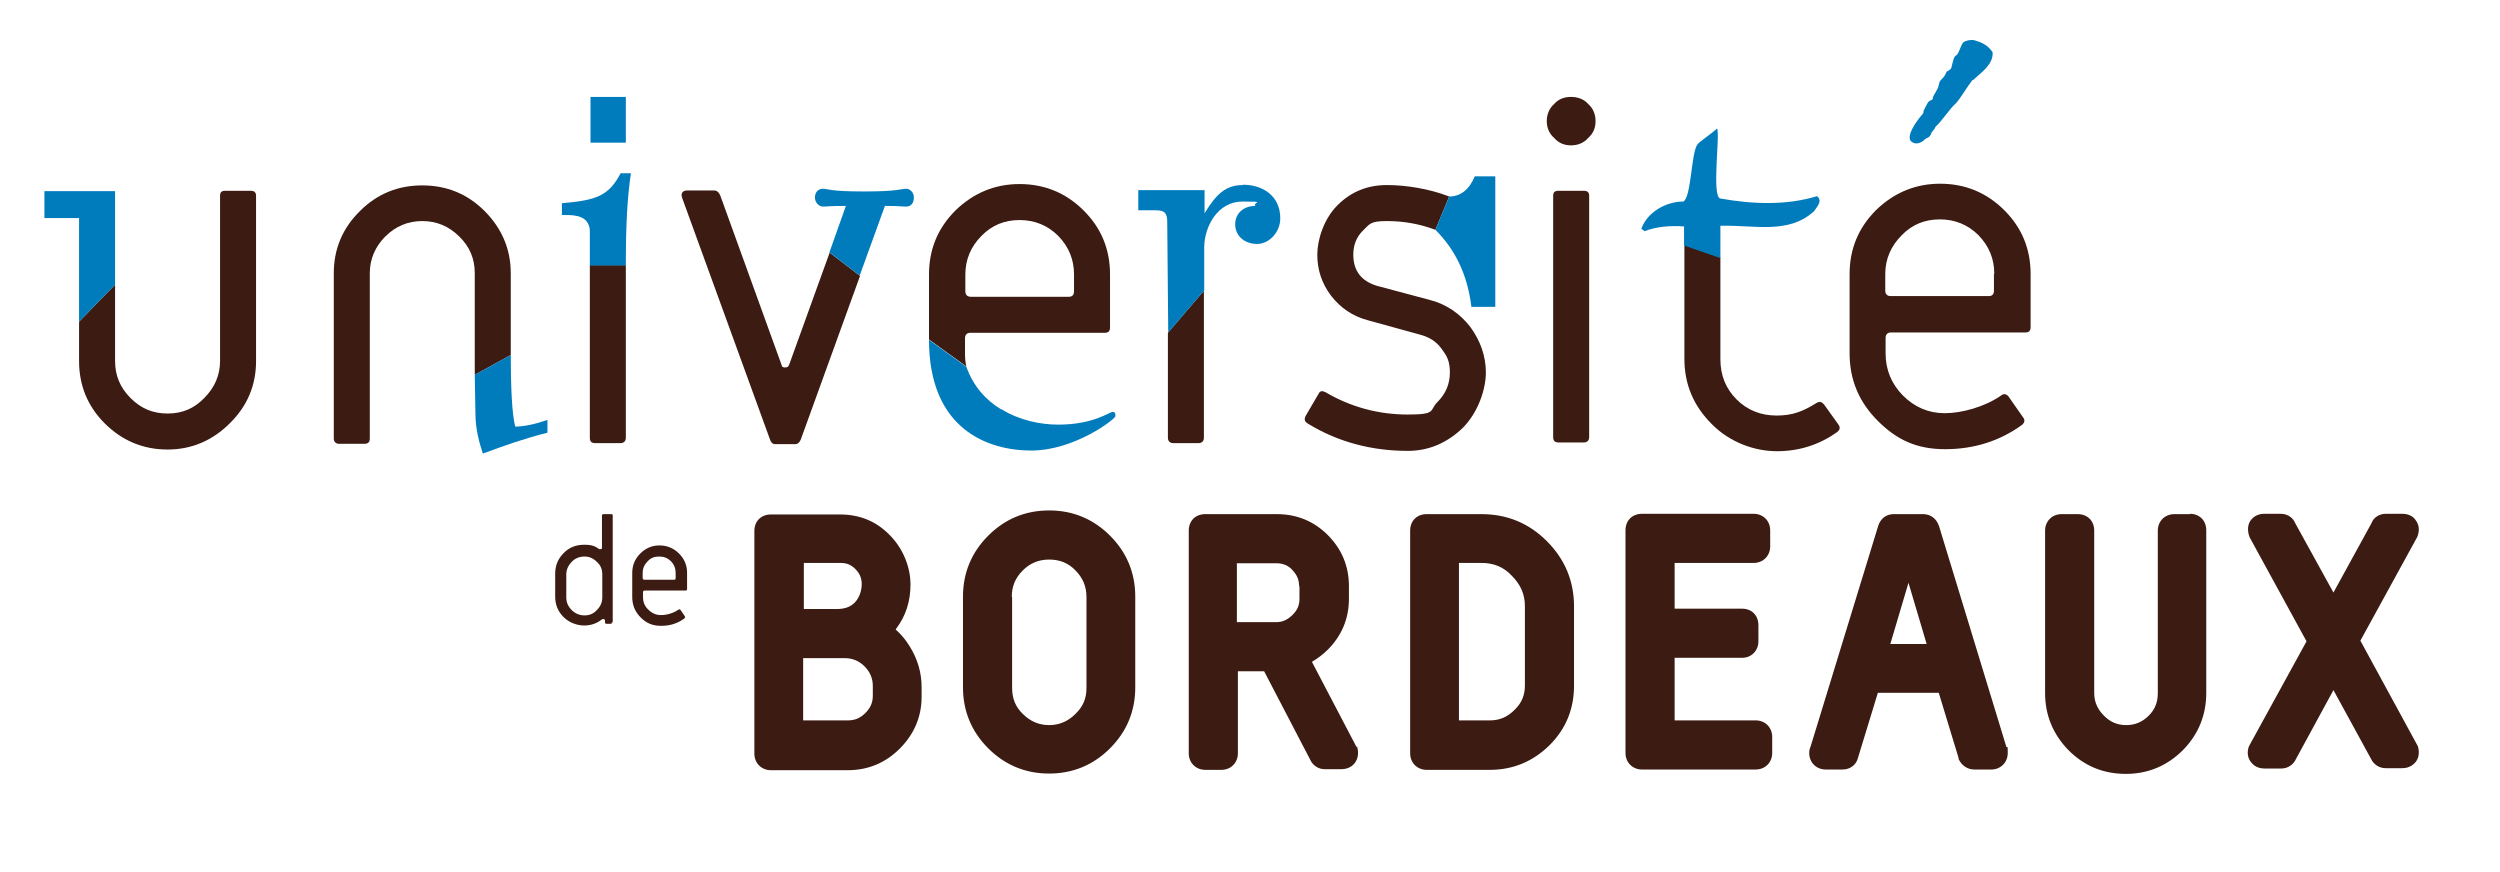
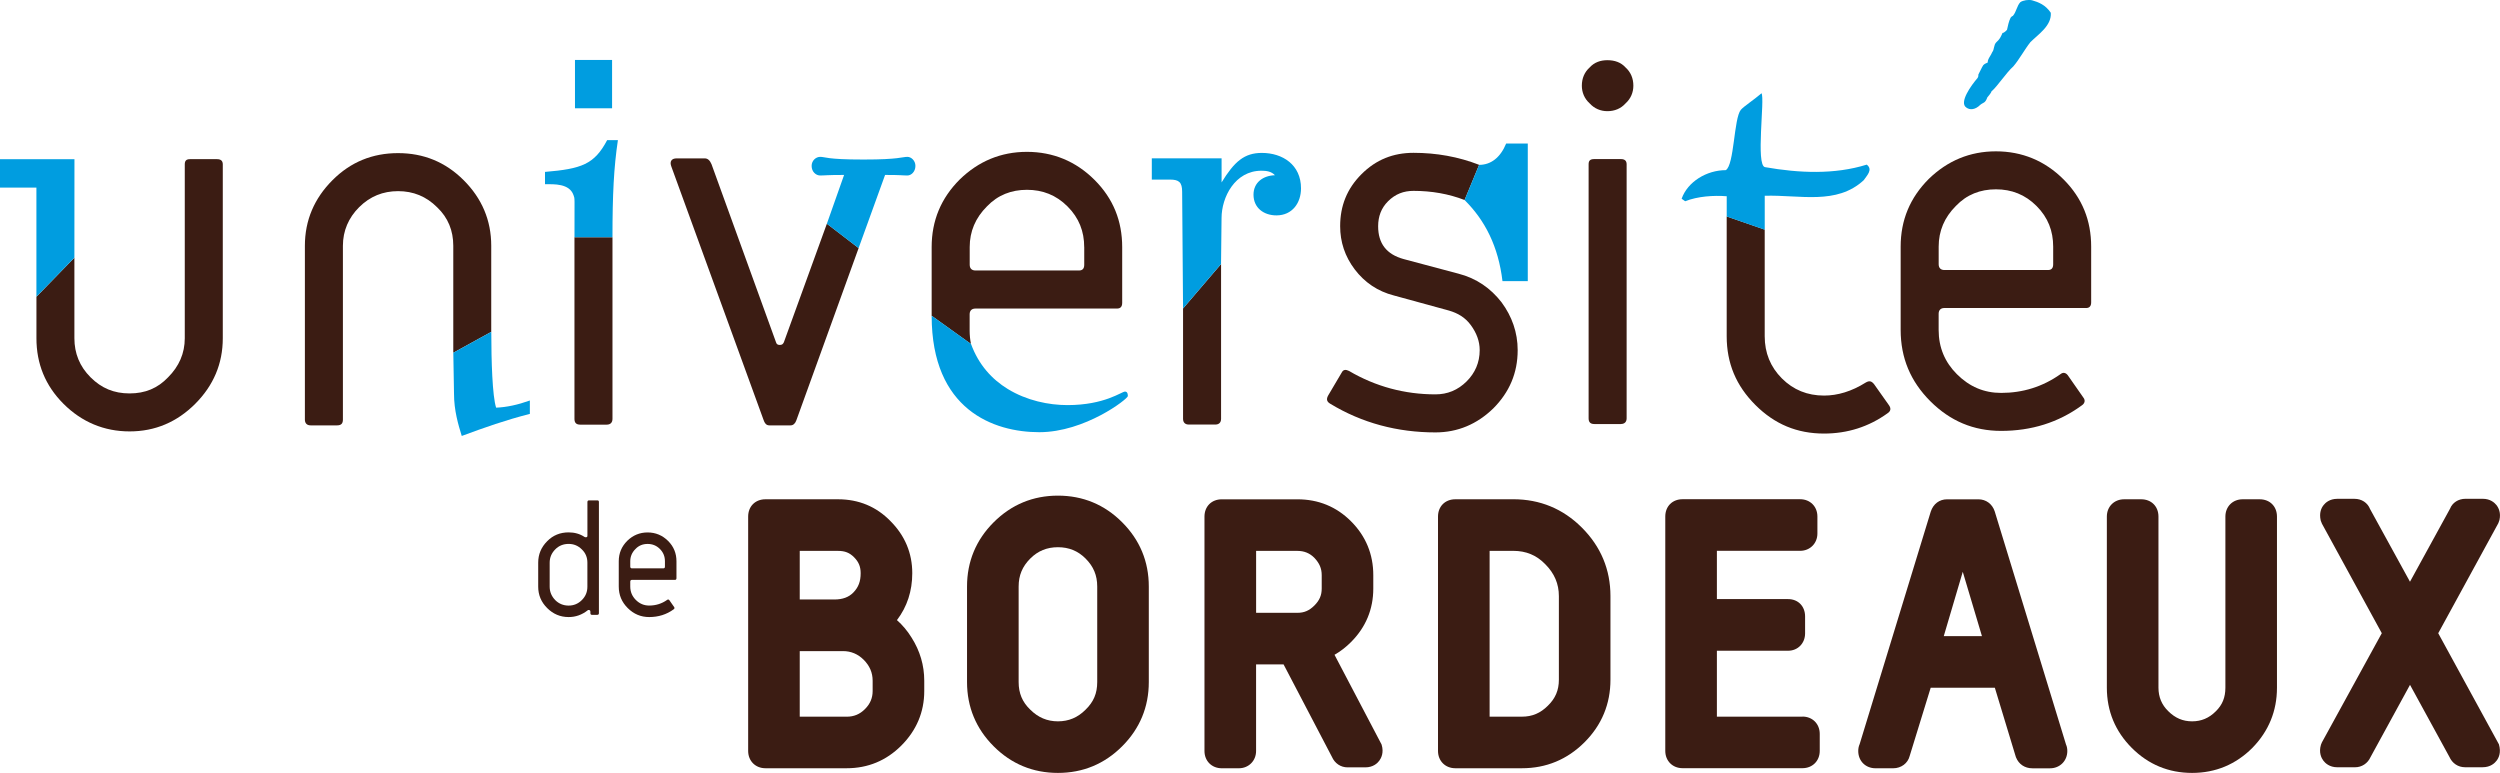
- <svg xmlns="http://www.w3.org/2000/svg" id="Calque_1" version="1.1" viewBox="0 0 743 259">
+ <svg xmlns="http://www.w3.org/2000/svg" id="n_1" data-name="n°1" viewBox="0 0 823.99 254.76">
  <defs>
    <style>
-       .st0 {
-         fill: none;
+       .cls-1 {
+         fill: #009de0;
      }

-       .st1 {
-         fill: #007cbd;
-       }
- 
-       .st2 {
-         fill: #3b1b12;
+       .cls-2 {
+         fill: #3b1c13;
      }
    </style>
  </defs>
-   <path class="st0" d="M-53-34h848.7v340H-53V-34Z" />
-   <path class="st0" d="M-53-34h848.7v340H-53V-34Z" />
-   <path class="st2" d="M238.9,195.6h12.2c2.2,0,4.2.8,5.8,2.4,1.7,1.7,2.5,3.6,2.5,5.9v2.9c0,2-.7,3.6-2.2,5.1-1.5,1.5-3.1,2.2-5.2,2.2h-13.3v-18.5ZM254.1,179c-1.3,1.4-3.1,2-5.4,2h-9.8v-13.7h10.8c1.9,0,3.2.5,4.5,1.8,1.3,1.3,1.9,2.7,1.9,4.5s-.6,3.9-2,5.4ZM266.3,186.9c2.9-3.8,4.3-8.2,4.3-13.2s-2.1-10.6-6.2-14.7c-4-4.1-8.9-6.1-14.8-6.1h-20.5c-2.9,0-4.9,2-4.9,4.9v66.2c0,2.8,2.1,4.9,4.9,4.9h22.9c6,0,11.2-2.2,15.4-6.4,4.3-4.3,6.5-9.5,6.5-15.4v-2.9c0-4.3-1.2-8.4-3.6-12.2-1.1-1.8-2.5-3.5-4.1-4.9h0ZM300.7,177.4c0-3.1,1-5.6,3.3-7.9,2.1-2.1,4.7-3.2,7.8-3.2s5.7,1,7.8,3.2c2.2,2.2,3.3,4.8,3.3,7.9v27c0,3.2-1,5.6-3.3,7.8-2.2,2.2-4.8,3.3-7.8,3.3s-5.6-1.1-7.8-3.3c-2.2-2.1-3.2-4.6-3.2-7.8v-27h0ZM311.8,151.7c-7,0-13.1,2.5-18.1,7.5-5,5-7.5,11.1-7.5,18.1v27c0,7,2.5,13.1,7.5,18.1,5,5,11.1,7.5,18.1,7.5s13.1-2.5,18.1-7.5c5-5,7.5-11.1,7.5-18.1v-27c0-7-2.5-13.1-7.5-18.1-5-5-11.1-7.5-18.1-7.5h0ZM442.7,214.1h-9.1v-46.8h6.7c3.6,0,6.6,1.2,9,3.8,2.6,2.6,3.9,5.5,3.9,9v23.6c0,3-1,5.3-3.1,7.3-2.1,2.1-4.4,3.1-7.3,3.1h0ZM440.3,152.8h-16.3c-2.9,0-4.9,2-4.9,4.9v66.2c0,2.8,2.1,4.9,4.9,4.9h18.8c6.9,0,12.8-2.5,17.7-7.3,4.9-4.9,7.3-10.8,7.3-17.7v-23.6c0-7.5-2.7-14-8.1-19.4-5.3-5.3-11.8-8-19.4-8h0ZM521.9,214.1h-24.2v-18.6h20.1c2.7,0,4.8-2.1,4.8-4.9v-4.8c0-2.9-2-4.9-4.8-4.9h-20.1v-13.6h23.5c2.8,0,4.9-2.1,4.9-4.9v-4.8c0-2.8-2.1-4.9-4.9-4.9h-33.2c-2.9,0-4.9,2-4.9,4.9v66.2c0,2.8,2.1,4.9,4.9,4.9h33.8c2.8,0,4.9-2.1,4.9-4.9v-4.8c0-2.8-2.1-4.9-4.9-4.9h0ZM572.6,191.4h-10.8l5.4-18.2,5.4,18.2ZM576.2,156.2c-.7-2.1-2.5-3.4-4.6-3.4h-8.8c-2.2,0-3.9,1.3-4.6,3.5l-20.1,65.6c-.3.6-.4,1.3-.4,1.9,0,2.8,2.1,4.9,4.9,4.9h5c2.3,0,4.1-1.4,4.6-3.5l5.9-19.3h18.1l5.9,19.4v.3c.9,1.9,2.6,3.1,4.7,3.1h5c2.8,0,4.9-2.1,4.9-4.9s-.1-1.4-.4-1.8l-20.1-65.9h0ZM651,152.8h-4.8c-2.8,0-4.9,2.1-4.9,4.9v48.3c0,2.8-.9,4.9-2.7,6.7-1.9,1.9-4.1,2.8-6.7,2.8s-4.8-.9-6.7-2.9c-1.8-1.8-2.8-4-2.8-6.6v-48.3c0-2.9-2-4.9-4.9-4.9h-4.8c-2.8,0-4.9,2.1-4.9,4.9v48.3c0,6.6,2.4,12.3,7,17,4.7,4.7,10.4,7,17,7s12.3-2.4,17-7.1c4.6-4.7,6.9-10.4,6.9-17v-48.3c0-2.9-2-4.9-4.9-4.9h0ZM701.4,190.6l17-31,.3-.9c.5-2.1-.2-3.4-.9-4.3-.5-.7-1.7-1.7-3.8-1.7h-4.9c-2,0-3.7,1.1-4.3,2.8l-11.3,20.6-11.3-20.5c-.7-1.8-2.4-2.9-4.4-2.9h-4.9c-2.1,0-3.3,1.1-3.8,1.7-.7.8-1.3,2.2-.8,4.4l.3.9,16.9,30.9-16.9,30.8-.3.6c-.7,2.2.1,3.8.7,4.5.5.7,1.7,1.9,4,1.9h5c1.9,0,3.6-1.1,4.4-2.9l11.1-20.4,11.1,20.3c.8,1.8,2.5,2.9,4.4,2.9h5c2.2,0,3.4-1.2,4-1.9.5-.7,1.3-2.2.6-4.6l-17.1-31.4h0ZM386.2,174.2v3.8c0,1.9-.6,3.3-2.1,4.8-1.5,1.4-2.9,2.1-4.8,2.1h-11.7v-17.5h11.7c1.9,0,3.5.6,4.7,1.9,1.5,1.6,2.1,3,2.1,5h0ZM403.1,221.9l-13.2-25.2c1.7-1,3.3-2.2,4.7-3.6,4.2-4.2,6.3-9.3,6.3-15.1v-3.8c0-5.9-2.1-11-6.3-15.2-4.1-4.1-9.2-6.2-15.1-6.2h-21.3c-2.9,0-4.9,2-4.9,4.9v66.2c0,2.8,2.1,4.9,4.9,4.9h4.8c2.8,0,4.9-2.1,4.9-4.9v-24.4h7.8l13.6,26.1c.8,1.9,2.5,3,4.4,3h5c2.2,0,3.5-1.2,4-1.9.5-.7,1.3-2.3.7-4.5,0,0,0-.1,0-.2h0ZM179,170.7c0-1.5-.5-2.7-1.6-3.7-1.1-1.1-2.3-1.6-3.7-1.6s-2.8.5-3.8,1.6c-1,1-1.6,2.3-1.6,3.7v6.8c0,1.5.5,2.7,1.6,3.8,1,1,2.3,1.6,3.8,1.6s2.7-.5,3.7-1.6c1.1-1.1,1.6-2.3,1.6-3.8v-6.8ZM181.8,185.4h-1.5c-.4,0-.5-.2-.5-.5v-.4c0-.4-.2-.5-.5-.5s-.2,0-.3,0c-1.6,1.3-3.4,1.9-5.4,1.9s-4.4-.8-6.1-2.5c-1.7-1.7-2.5-3.7-2.5-6.1v-6.8c0-2.4.8-4.4,2.5-6.1,1.6-1.7,3.7-2.5,6.1-2.5s3.2.4,4.5,1.3c0,0,.2,0,.4,0,.3,0,.4-.1.4-.4v-9.5c0-.4.2-.5.5-.5h2.3c.3,0,.4.1.4.5v31.3c0,.3-.1.5-.4.5h0ZM200.8,170.3c0-1.3-.4-2.5-1.4-3.5-1-1-2.1-1.4-3.5-1.4s-2.5.4-3.4,1.4c-1,1-1.5,2.1-1.5,3.5v1.5c0,.3.2.5.5.5h8.9c.3,0,.4-.2.4-.5v-1.5ZM203.7,175.5h-12.1c-.3,0-.5.2-.5.5v1.4c0,1.5.5,2.8,1.6,3.8,1.1,1.1,2.3,1.6,3.8,1.6s3.6-.5,5.1-1.6c.2-.2.4-.1.6,0l1.3,1.9c.2.2.1.5-.1.7-2,1.5-4.3,2.2-6.9,2.2s-4.4-.8-6.1-2.5c-1.7-1.7-2.5-3.7-2.5-6.1v-7.1c0-2.3.8-4.2,2.4-5.8,1.6-1.6,3.5-2.4,5.7-2.4s4.2.8,5.8,2.4c1.6,1.6,2.4,3.5,2.4,5.7v4.8c0,.3-.1.5-.4.5h0ZM34.2,84.6v22.7c0,4.3,1.5,7.9,4.6,11,3.1,3.1,6.6,4.6,11,4.6s7.9-1.5,10.9-4.6c3.1-3.1,4.7-6.8,4.7-11v-49.1c0-1,.4-1.5,1.5-1.5h7.6c1,0,1.6.4,1.6,1.5v49.1c0,7.2-2.6,13.4-7.8,18.5-5.1,5.1-11.3,7.8-18.5,7.8s-13.5-2.6-18.7-7.8c-5.1-5.1-7.6-11.3-7.6-18.5v-11.7l10.7-11h0ZM246.6,75l-12.1,33.5c-.3.6-.6.7-1.2.7s-.9-.1-1-.7l-18.2-50.3c-.4-1-1-1.6-1.9-1.6h-7.9c-1.5,0-2.1.9-1.5,2.4l26,71.5c.3.9.7,1.5,1.6,1.5h6c.7,0,1.3-.6,1.6-1.4l17.6-48.6-9-6.9h0ZM357.8,86.4v43.7c0,1-.6,1.6-1.6,1.6h-7.5c-1,0-1.6-.6-1.6-1.6v-31.2l10.7-12.5ZM426.6,68.3c-4.5-1.7-9.3-2.6-14.4-2.6s-5.1.9-7.2,2.9c-1.9,1.9-2.8,4.3-2.8,7.1,0,4.8,2.4,7.9,7.2,9.3l15.4,4.1c5.1,1.3,9.1,4.1,12.2,8.1,2.9,4,4.6,8.5,4.6,13.5s-2.3,11.9-6.9,16.5c-4.6,4.4-10,6.8-16.3,6.8-10.7,0-20.7-2.6-29.7-8.1-1-.6-1.2-1.3-.6-2.4l3.8-6.5c.4-.9,1.2-.9,2.1-.4,7.5,4.4,15.7,6.6,24.4,6.6s6.3-1.2,8.8-3.7c2.4-2.4,3.7-5.3,3.7-8.8s-.9-4.9-2.5-7.1c-1.6-2.2-3.7-3.4-6.2-4.1l-15.6-4.3c-4.6-1.2-8.2-3.7-11-7.3-2.8-3.7-4.1-7.8-4.1-12.2s1.9-10.6,6-14.7c4.1-4.1,9-6,14.7-6s12.6,1.1,18.5,3.4l-4.1,9.9h0ZM470.7,131.5h-7.5c-1.2,0-1.6-.6-1.6-1.6V58.2c0-1,.4-1.5,1.6-1.5h7.5c1,0,1.6.4,1.6,1.5v71.7c0,1-.6,1.6-1.6,1.6ZM472,41c-1.3,1.5-3.1,2.2-5.1,2.2s-3.7-.7-5-2.2c-1.5-1.3-2.2-3.1-2.2-5s.7-3.8,2.2-5.1c1.3-1.5,3.1-2.1,5-2.1s3.8.6,5.1,2.1c1.5,1.3,2.2,3.1,2.2,5.1s-.7,3.7-2.2,5ZM592.7,81.4c0-4.4-1.5-8.2-4.7-11.5-3.2-3.2-7.1-4.7-11.5-4.7s-8.2,1.5-11.3,4.7c-3.2,3.2-4.9,7.1-4.9,11.5v5c0,1,.6,1.6,1.6,1.6h29.2c1,0,1.5-.6,1.5-1.6v-5h0ZM602,98.8h-40c-1,0-1.6.6-1.6,1.6v4.6c0,5,1.8,9.1,5.1,12.5,3.5,3.5,7.6,5.3,12.5,5.3s11.8-1.8,16.8-5.3c.7-.6,1.5-.4,2.1.3l4.4,6.3c.6.7.4,1.6-.4,2.2-6.6,4.8-14.3,7.2-22.8,7.2s-14.4-2.8-20-8.4c-5.6-5.6-8.4-12.2-8.4-20.1v-23.5c0-7.5,2.6-13.8,7.9-19.1,5.3-5.1,11.6-7.8,19-7.8s13.8,2.6,19.1,7.9c5.3,5.3,7.8,11.6,7.8,19v15.7c0,1-.4,1.6-1.5,1.6h0Z" />
-   <path class="st1" d="M586.2,23.8c-1.5,1.9-3.2,4.9-4.8,6.8-1.9,1.6-4.4,5.6-6.2,7.1,0,.4-1.1,1.6-1.1,1.6-.6,1.8-1.1,1.4-2,2.1-1.4,1.4-2.9,1.5-3.9.8-2.1-1.4,1.4-6.3,3.2-8.3.3-.4.3-.6.3-1,.5-.9.9-1.9,1.4-2.6.5-.5.9-.5,1.3-.8-.1-.9,1-2.1,1.3-2.9.6-.8.4-2,1.1-2.8,1-.9,1.3-1.5,1.8-2.6.5,0,1.3-.9,1.3-.9.3-1.1.5-2.4,1-3.4,0,0,.4-.5.6-.5,1-1.1,1.1-2.9,2.1-3.9.8-.5,2.3-.8,3.3-.5,1.8.5,3.8,1.3,5.3,3.5.3,3.7-3.5,6.1-5.8,8.3h0ZM369.4,55c-4.9,0-7.8,2.4-11.4,8.4h0v-6.9h-19.7v6h5.2c2.6,0,3.4.8,3.4,3.4l.3,32.9,10.7-12.5v-13c.1-5.9,3.9-13.4,11.4-13.4s2.8.2,3.8,1.3c-3.3,0-6,2-6,5.5s2.9,5.8,6.5,5.8,6.9-3.5,6.9-7.6c0-6.7-5.2-10-11.1-10h0ZM430.7,58.4c3.4,0,6-2.1,7.6-6h6.1v38.8h-7.1c-1.2-9.8-4.9-17.1-10.7-22.9,0,0,4.1-9.9,4.1-9.9ZM175.5,28.8h10.5v13.6h-10.5v-13.6Z" />
-   <path class="st2" d="M186,78.8v51.3c0,1-.6,1.6-1.6,1.6h-7.5c-1.2,0-1.6-.6-1.6-1.6v-51.3h10.7Z" />
-   <path class="st1" d="M184.5,51.4c-3.6,6.9-7.3,8.1-17.5,9v3.5c2.6,0,6.9-.2,8,3.1.4,1.2.3-.1.3,11.9h10.7c0-12,.4-19.7,1.5-27.4h-3,0ZM263,61.2c4.8,0,4.8.2,6.3.2s2.3-1.1,2.3-2.7-1.2-2.6-2.3-2.6c-1.5,0-2.4.8-12.2.8h-.5c-10.2,0-10.5-.8-12-.8s-2.4,1.1-2.4,2.6,1.2,2.7,2.4,2.7,1.7-.2,6.8-.2l-4.9,13.8,9,6.9,7.5-20.7h0Z" />
-   <path class="st2" d="M319.2,81.6c0-4.4-1.5-8.2-4.7-11.5-3.2-3.2-7.1-4.7-11.5-4.7s-8.2,1.5-11.3,4.7c-3.2,3.2-4.8,7.1-4.8,11.5v5c0,1,.6,1.6,1.6,1.6h29.2c1,0,1.5-.6,1.5-1.6v-5h0ZM276.1,101v-19.4c0-7.5,2.6-13.8,7.9-19.1,5.3-5.1,11.6-7.8,19-7.8s13.8,2.6,19.1,7.9c5.3,5.3,7.8,11.6,7.8,19v15.7c0,1-.4,1.6-1.5,1.6h-40c-1,0-1.6.6-1.6,1.6v4.6c0,1.3.1,2.6.4,3.8l-11.1-8h0Z" />
-   <path class="st1" d="M297.6,121.6c5.3,3.3,11.6,4.6,16.9,4.6,10.5,0,15.3-3.8,16.2-3.8s.8,1,.8,1.3c0,.8-12.1,10.2-25,10.2s-30.4-6.3-30.4-32.9l11.1,8c2.1,5.9,5.9,10,10.4,12.7h0Z" />
-   <path class="st2" d="M511.3,76.7v30.1c0,4.7,1.6,8.7,4.8,11.9,3.2,3.2,7.2,4.8,11.9,4.8s7.8-1.2,11.8-3.7c1-.6,1.6-.4,2.3.4l4.3,6c.6.9.4,1.6-.4,2.2-5.3,3.8-11.3,5.7-17.9,5.7s-14-2.6-19.4-8.1c-5.4-5.4-8.1-11.8-8.1-19.4v-33.8l10.7,3.7h0Z" />
-   <path class="st1" d="M500.5,73v-5.7c-3.7-.3-8.2,0-11.7,1.4l-1-.7c1.7-4.8,7.1-8.1,12.5-8.1,2.4-1.4,2.3-14.6,4.2-17,.8-1,3.7-2.8,5.8-4.7,1,1.6-1.7,20.4,1,20.8,9.6,1.7,19.6,2.1,28.7-.7,1.8,1.4,0,3.1-.8,4.4-7.6,7.1-18,4.1-27.9,4.4v9.6s-10.7-3.7-10.7-3.7ZM34.2,56.8H13.2v8h10.3v30.8l10.7-11s0-27.8,0-27.8Z" />
-   <path class="st2" d="M141.1,111.4v-30.2c0-4.3-1.5-7.9-4.6-10.9-3.1-3.1-6.8-4.6-11-4.6s-7.9,1.5-11,4.6c-2.9,2.9-4.6,6.6-4.6,10.9v49.1c0,1-.4,1.6-1.6,1.6h-7.5c-1,0-1.6-.6-1.6-1.6v-49.1c0-7.2,2.6-13.4,7.8-18.5,5.1-5.1,11.3-7.6,18.5-7.6s13.4,2.5,18.5,7.6c5.1,5.1,7.8,11.3,7.8,18.5v24.3l-10.7,5.9h0Z" />
-   <path class="st1" d="M153.2,126.9c-1.1-3.3-1.4-13.2-1.4-21.4l-10.7,5.9.2,11.5c0,4.8,1.2,8.8,2.2,11.9,6.5-2.4,12.4-4.5,19.2-6.2v-3.8c-3.4,1.2-6.6,1.9-9.5,2h0Z" />
+   <path class="cls-2" d="M295.63,204.39c3.36-4.41,5.05-9.61,5.05-15.47,0-6.63-2.43-12.41-7.2-17.18-4.63-4.76-10.44-7.18-17.27-7.18h-23.92c-3.36,0-5.7,2.34-5.7,5.7v77.25c0,3.3,2.4,5.7,5.7,5.7h26.78c6.98,0,13.04-2.51,17.99-7.46,5.02-5.02,7.57-11.08,7.57-17.99v-3.4c0-5.07-1.41-9.85-4.18-14.21-1.35-2.2-2.98-4.13-4.83-5.77ZM281.3,195.25c-1.51,1.58-3.57,2.34-6.3,2.34h-11.41v-16.02h12.62c2.26,0,3.79.6,5.27,2.08,1.54,1.54,2.19,3.11,2.19,5.27,0,2.7-.71,4.6-2.37,6.33ZM263.59,214.6h14.26c2.62,0,4.91.96,6.81,2.85,1.99,1.99,2.96,4.26,2.96,6.92v3.4c0,2.29-.82,4.23-2.52,5.93-1.72,1.72-3.64,2.52-6.04,2.52h-15.47v-21.62Z" />
+   <path class="cls-2" d="M348.69,163.36c-8.23,0-15.35,2.96-21.18,8.78-5.82,5.82-8.78,12.95-8.78,21.17v31.49c0,8.22,2.96,15.35,8.78,21.17,5.82,5.83,12.95,8.78,21.18,8.78s15.35-2.95,21.17-8.78c5.82-5.82,8.78-12.95,8.78-21.17v-31.49c0-8.22-2.96-15.35-8.78-21.17-5.82-5.83-12.94-8.78-21.17-8.78ZM335.74,193.31c0-3.67,1.22-6.6,3.84-9.22,2.51-2.51,5.49-3.73,9.11-3.73s6.6,1.22,9.11,3.73c2.62,2.62,3.84,5.55,3.84,9.22v31.49c0,3.73-1.18,6.53-3.84,9.11-2.58,2.59-5.56,3.84-9.11,3.84s-6.54-1.27-9.16-3.89c-2.59-2.5-3.79-5.38-3.79-9.06v-31.49Z" />
+   <path class="cls-2" d="M498.76,164.56h-19.09c-3.36,0-5.71,2.34-5.71,5.7v77.25c0,3.3,2.4,5.7,5.71,5.7h21.95c8.01,0,14.94-2.88,20.63-8.56,5.68-5.68,8.55-12.62,8.55-20.63v-27.54c0-8.74-3.17-16.34-9.44-22.6-6.19-6.19-13.79-9.33-22.61-9.33ZM501.61,236.21h-10.64v-54.65h7.79c4.22,0,7.67,1.43,10.54,4.39,3.03,3.03,4.5,6.47,4.5,10.54v27.54c0,3.45-1.15,6.17-3.62,8.56-2.46,2.47-5.18,3.62-8.56,3.62Z" />
+   <path class="cls-2" d="M594.08,236.21h-28.2v-21.73h23.48c3.19,0,5.59-2.45,5.59-5.71v-5.6c0-3.36-2.3-5.71-5.59-5.71h-23.48v-15.91h27.43c3.25,0,5.7-2.45,5.7-5.71v-5.6c0-3.3-2.4-5.7-5.7-5.7h-38.74c-3.36,0-5.7,2.34-5.7,5.7v77.25c0,3.3,2.4,5.7,5.7,5.7h39.51c3.3,0,5.7-2.4,5.7-5.7v-5.6c0-3.31-2.4-5.71-5.7-5.71Z" />
+   <path class="cls-2" d="M657.44,168.52c-.81-2.44-2.87-3.95-5.37-3.95h-10.31c-2.54,0-4.55,1.51-5.39,4.06l-23.44,76.64c-.31.68-.46,1.44-.46,2.25,0,3.3,2.4,5.7,5.7,5.7h5.82c2.64,0,4.83-1.65,5.43-4.05l6.93-22.5h21.14l6.87,22.65.11.31c.9,2.26,2.91,3.6,5.39,3.6h5.81c3.25,0,5.71-2.45,5.71-5.7,0-.82-.16-1.58-.42-2.11l-23.52-76.9ZM653.24,209.66h-12.58l6.26-21.2,6.32,21.2Z" />
+   <path class="cls-2" d="M744.78,164.56h-5.6c-3.3,0-5.7,2.4-5.7,5.7v56.4c0,3.22-1,5.69-3.18,7.8-2.21,2.22-4.76,3.29-7.79,3.29s-5.56-1.06-7.86-3.35c-2.14-2.07-3.23-4.67-3.23-7.74v-56.4c0-3.36-2.35-5.7-5.7-5.7h-5.6c-3.3,0-5.71,2.4-5.71,5.7v56.4c0,7.72,2.77,14.4,8.23,19.86,5.46,5.46,12.15,8.23,19.86,8.23s14.41-2.78,19.89-8.27c5.37-5.5,8.09-12.16,8.09-19.82v-56.4c0-3.36-2.35-5.7-5.71-5.7Z" />
+   <path class="cls-2" d="M803.64,208.69l19.8-36.25.37-1.03c.53-2.39-.26-4.02-1.02-4.97-.61-.76-2.01-2.04-4.47-2.04h-5.71c-2.35,0-4.32,1.29-5.08,3.25l-13.21,24.09-13.15-23.95c-.82-2.09-2.78-3.38-5.13-3.38h-5.7c-2.47,0-3.87,1.28-4.47,2.04-.76.94-1.55,2.57-.97,5.12l.4,1.03,19.73,36.1-19.74,35.99-.31.76c-.78,2.61.15,4.4.77,5.23.61.82,2.03,2.21,4.64,2.21h5.81c2.26,0,4.19-1.29,5.12-3.36l13.01-23.81,12.97,23.72c.96,2.16,2.89,3.44,5.16,3.44h5.81c2.61,0,4.02-1.38,4.63-2.21.63-.83,1.55-2.62.73-5.35l-20.01-36.63Z" />
+   <path class="cls-2" d="M455.31,245.28l-15.46-29.46c1.94-1.11,3.76-2.51,5.43-4.19,4.88-4.88,7.35-10.82,7.35-17.66v-4.39c0-6.92-2.47-12.9-7.35-17.77-4.8-4.81-10.74-7.24-17.67-7.24h-24.91c-3.36,0-5.71,2.34-5.71,5.7v77.25c0,3.3,2.4,5.7,5.71,5.7h5.6c3.25,0,5.7-2.45,5.7-5.7v-28.54h9.06l15.93,30.46c.96,2.18,2.9,3.48,5.18,3.48h5.82c2.61,0,4.03-1.38,4.63-2.21.62-.84,1.55-2.63.77-5.23-.02-.07-.05-.14-.08-.21ZM435.63,189.58v4.39c0,2.23-.72,3.91-2.41,5.6-1.69,1.69-3.37,2.41-5.6,2.41h-13.61v-20.41h13.61c2.22,0,4.03.74,5.53,2.23,1.74,1.82,2.48,3.55,2.48,5.78Z" />
+   <path class="cls-2" d="M196.87,202.66h-1.71c-.42,0-.57-.21-.57-.57v-.47c0-.41-.21-.57-.57-.57-.16,0-.26,0-.31.1-1.92,1.51-4,2.23-6.29,2.23-2.75,0-5.09-.99-7.07-2.96-1.98-1.97-2.96-4.31-2.96-7.07v-7.9c0-2.75.99-5.09,2.96-7.07,1.92-1.97,4.31-2.91,7.07-2.91,1.92,0,3.69.47,5.25,1.51.11.05.21.1.42.1.36,0,.52-.16.52-.47v-11.12c0-.42.21-.57.57-.57h2.7c.36,0,.52.16.52.57v36.58c0,.36-.15.57-.52.57ZM193.6,185.46c0-1.71-.57-3.17-1.82-4.37-1.25-1.25-2.7-1.82-4.37-1.82s-3.22.57-4.42,1.82c-1.19,1.2-1.82,2.65-1.82,4.37v7.9c0,1.71.62,3.17,1.82,4.42,1.19,1.2,2.7,1.82,4.42,1.82s3.17-.62,4.37-1.82c1.25-1.25,1.82-2.7,1.82-4.42v-7.9Z" />
+   <path class="cls-2" d="M222.43,191.12h-14.13c-.36,0-.57.21-.57.57v1.61c0,1.77.63,3.22,1.82,4.42,1.25,1.25,2.7,1.87,4.42,1.87,2.18,0,4.16-.62,5.92-1.87.26-.21.52-.16.73.1l1.56,2.24c.21.26.16.57-.16.78-2.34,1.71-5.04,2.54-8.05,2.54-2.75,0-5.09-.99-7.07-2.96-1.98-1.97-2.96-4.31-2.96-7.12v-8.31c0-2.65.94-4.88,2.81-6.75,1.87-1.82,4.1-2.75,6.7-2.75s4.89.94,6.76,2.81c1.87,1.87,2.75,4.1,2.75,6.7v5.56c0,.36-.15.57-.52.57ZM219.16,184.99c0-1.56-.52-2.91-1.66-4.05-1.14-1.14-2.49-1.66-4.05-1.66s-2.91.52-4,1.66c-1.14,1.14-1.72,2.49-1.72,4.05v1.77c0,.36.21.57.57.57h10.34c.37,0,.52-.21.52-.57v-1.77Z" />
+   <path class="cls-2" d="M24.52,84.92v26.56c0,4.97,1.72,9.27,5.32,12.87,3.6,3.6,7.72,5.32,12.87,5.32s9.27-1.71,12.7-5.32c3.6-3.6,5.49-7.9,5.49-12.87v-57.31c0-1.2.51-1.71,1.72-1.71h8.92c1.2,0,1.89.51,1.89,1.71v57.31c0,8.41-3.09,15.61-9.09,21.62-6,6-13.21,9.09-21.62,9.09s-15.78-3.09-21.79-9.09c-6-6-8.92-13.21-8.92-21.62v-13.68l12.52-12.88Z" />
+   <path class="cls-2" d="M272.53,73.75l-14.18,39.08c-.34.69-.69.86-1.37.86-.51,0-1.03-.17-1.2-.86l-21.27-58.71c-.51-1.2-1.2-1.92-2.23-1.92h-9.27c-1.71,0-2.4,1.06-1.71,2.77l30.37,83.45c.34,1.03.86,1.78,1.89,1.78h7.03c.86,0,1.54-.65,1.89-1.68l20.52-56.75-10.46-8.03Z" />
+   <path class="cls-2" d="M402.46,87.04v51.01c0,1.2-.69,1.88-1.89,1.88h-8.75c-1.2,0-1.89-.68-1.89-1.88v-36.38l12.52-14.64Z" />
+   <path class="cls-2" d="M482.72,65.92c-5.28-2.03-10.88-3.01-16.82-3.01-3.26,0-6,1.03-8.41,3.43-2.23,2.23-3.26,4.97-3.26,8.24,0,5.66,2.75,9.26,8.41,10.81l18.02,4.8c6,1.54,10.64,4.81,14.24,9.44,3.43,4.63,5.32,9.95,5.32,15.78,0,7.55-2.74,13.89-8.06,19.22-5.32,5.15-11.67,7.89-19.04,7.89-12.53,0-24.19-3.09-34.66-9.44-1.2-.69-1.37-1.54-.69-2.75l4.46-7.55c.51-1.03,1.37-1.03,2.4-.52,8.75,5.15,18.36,7.72,28.48,7.72,3.95,0,7.38-1.38,10.3-4.29,2.75-2.75,4.29-6.18,4.29-10.29,0-2.92-1.03-5.66-2.92-8.24-1.89-2.57-4.29-3.94-7.21-4.8l-18.18-4.98c-5.32-1.37-9.61-4.29-12.87-8.58-3.26-4.29-4.81-9.09-4.81-14.24,0-6.69,2.23-12.36,7.04-17.16,4.8-4.8,10.47-7.03,17.16-7.03,7.5,0,14.74,1.28,21.61,3.96l-4.79,11.58Z" />
+   <path class="cls-2" d="M535.78,34.07c-1.54,1.72-3.6,2.57-6,2.57-2.23,0-4.29-.86-5.84-2.57-1.71-1.54-2.57-3.6-2.57-5.83,0-2.4.86-4.46,2.57-6,1.55-1.72,3.6-2.4,5.84-2.4,2.4,0,4.46.69,6,2.4,1.71,1.54,2.57,3.6,2.57,6,0,2.23-.86,4.29-2.57,5.83ZM534.24,139.76h-8.75c-1.37,0-1.89-.69-1.89-1.88V54.14c0-1.2.51-1.71,1.89-1.71h8.75c1.2,0,1.89.51,1.89,1.71v83.73c0,1.2-.69,1.88-1.89,1.88Z" />
+   <path class="cls-2" d="M687.53,101.52h-46.67c-1.2,0-1.89.69-1.89,1.89v5.32c0,5.83,2.06,10.64,6.01,14.59,4.12,4.12,8.92,6.18,14.58,6.18,7.2,0,13.73-2.06,19.56-6.18.86-.69,1.71-.52,2.4.34l5.15,7.38c.69.86.52,1.89-.51,2.57-7.72,5.66-16.64,8.41-26.6,8.41-9.1,0-16.81-3.26-23.33-9.78-6.52-6.52-9.78-14.24-9.78-23.51v-27.45c0-8.75,3.09-16.13,9.27-22.31,6.18-6,13.55-9.09,22.13-9.09s16.13,3.09,22.3,9.26c6.18,6.18,9.09,13.56,9.09,22.14v18.36c0,1.2-.51,1.89-1.71,1.89ZM676.72,81.28c0-5.15-1.71-9.61-5.49-13.39-3.77-3.77-8.23-5.49-13.38-5.49s-9.61,1.71-13.21,5.49c-3.78,3.78-5.66,8.24-5.66,13.39v5.83c0,1.2.69,1.89,1.89,1.89h34.14c1.2,0,1.71-.69,1.71-1.89v-5.83Z" />
+   <path class="cls-1" d="M669.16,13.96c-1.77,2.21-3.68,5.75-5.6,7.95-2.21,1.92-5.15,6.48-7.21,8.25,0,.44-1.32,1.91-1.32,1.91-.74,2.06-1.33,1.62-2.36,2.5-1.62,1.62-3.39,1.77-4.57.88-2.51-1.62,1.62-7.36,3.68-9.72.29-.44.29-.74.29-1.18.59-1.03,1.03-2.21,1.62-3.09.59-.59,1.03-.59,1.47-.88-.15-1.03,1.18-2.5,1.47-3.39.73-.88.44-2.36,1.33-3.24,1.18-1.03,1.47-1.77,2.06-3.09.59,0,1.48-1.03,1.48-1.03.29-1.33.59-2.8,1.18-3.98,0,0,.44-.59.74-.59,1.18-1.33,1.33-3.39,2.51-4.57.88-.59,2.65-.88,3.83-.59,2.06.59,4.42,1.47,6.18,4.12.29,4.27-4.12,7.07-6.78,9.72Z" />
+   <path class="cls-1" d="M415.92,50.4c-5.76,0-9.06,2.79-13.33,9.79h.04v-8h-23v7h6.01c2.98,0,3.99.92,3.99,4.01l.3,38.46,12.52-14.64.17-15.14c0-6.87,4.41-15.61,13.15-15.61,1.6,0,3.27.21,4.44,1.49-3.84.1-7.06,2.34-7.06,6.4,0,4.37,3.4,6.83,7.56,6.83,5.22,0,8.1-4.11,8.1-8.91,0-7.78-6.08-11.68-12.91-11.68Z" />
+   <path class="cls-1" d="M487.5,54.34c3.93,0,7.03-2.43,8.93-7.04h7.12v45.35h-8.34c-1.36-11.39-5.72-20.01-12.5-26.72l4.79-11.58Z" />
+   <rect class="cls-1" x="189.51" y="19.76" width="12.23" height="15.93" />
+   <path class="cls-2" d="M201.87,78.2v59.87c0,1.2-.69,1.89-1.89,1.89h-8.75c-1.37,0-1.89-.69-1.89-1.89v-59.87h12.52Z" />
+   <path class="cls-1" d="M200.11,46.2c-4.22,8-8.48,9.45-20.48,10.46v4.05c3,0,8.04-.27,9.4,3.61.46,1.38.33-.13.32,13.87h12.52c0-14,.44-23,1.79-32h-3.55Z" />
+   <path class="cls-1" d="M291.72,57.66c5.62,0,5.62.18,7.37.18,1.23,0,2.63-1.23,2.63-3.16,0-1.75-1.4-2.98-2.63-2.98-1.75,0-2.81.88-14.21.88h-.53c-11.93,0-12.28-.88-14.03-.88-1.4,0-2.81,1.23-2.81,2.98,0,1.93,1.41,3.16,2.81,3.16,1.75,0,1.93-.18,7.89-.18l-5.68,16.09,10.46,8.03,8.73-24.12Z" />
+   <path class="cls-2" d="M307.07,104.06v-22.62c0-8.75,3.09-16.13,9.27-22.3,6.18-6,13.55-9.09,22.13-9.09s16.13,3.09,22.31,9.27c6.18,6.18,9.09,13.56,9.09,22.13v18.36c0,1.2-.51,1.89-1.72,1.89h-46.67c-1.2,0-1.89.69-1.89,1.89v5.32c0,1.56.15,3.05.44,4.47l-12.97-9.3ZM357.35,81.43c0-5.15-1.72-9.61-5.49-13.38-3.77-3.78-8.24-5.49-13.38-5.49s-9.61,1.71-13.21,5.49c-3.77,3.77-5.66,8.23-5.66,13.38v5.84c0,1.2.69,1.88,1.89,1.88h34.14c1.2,0,1.72-.68,1.72-1.88v-5.84Z" />
+   <path class="cls-1" d="M332.14,128.2c6.24,3.83,13.52,5.32,19.7,5.32,12.27,0,17.85-4.46,18.96-4.46.93,0,.93,1.12.93,1.49,0,.93-14.13,11.9-29.18,11.9s-35.48-7.35-35.48-38.39l12.97,9.3c2.51,6.89,6.91,11.66,12.1,14.84" />
+   <path class="cls-2" d="M581.64,75.7v35.12c0,5.49,1.89,10.12,5.66,13.9,3.78,3.78,8.41,5.66,13.9,5.66,4.46,0,9.09-1.37,13.73-4.29,1.2-.69,1.88-.52,2.74.51l4.98,7.04c.69,1.03.51,1.89-.52,2.57-6.18,4.46-13.21,6.69-20.93,6.69-8.92,0-16.3-3.09-22.65-9.44-6.35-6.35-9.44-13.73-9.44-22.65v-39.47l12.53,4.34Z" />
+   <path class="cls-1" d="M569.12,71.37v-6.69c-4.3-.33-9.56,0-13.7,1.65l-1.16-.83c1.98-5.62,8.27-9.42,14.55-9.42,2.81-1.65,2.64-17.07,4.96-19.88.99-1.16,4.34-3.31,6.82-5.46,1.16,1.82-1.98,23.85,1.16,24.35,11.24,1.98,22.94,2.48,33.52-.83,2.15,1.65,0,3.64-.99,5.13-8.93,8.27-21.06,4.79-32.63,5.13v11.19l-12.53-4.34Z" />
+   <polygon class="cls-1" points="24.54 52.47 0 52.47 0 61.84 12 61.84 12 97.79 24.52 84.92 24.54 52.47" />
+   <path class="cls-2" d="M149.4,116.26v-35.25c0-4.97-1.71-9.26-5.32-12.69-3.6-3.6-7.89-5.32-12.87-5.32s-9.27,1.72-12.87,5.32c-3.43,3.43-5.32,7.72-5.32,12.69v57.31c0,1.2-.52,1.88-1.89,1.88h-8.75c-1.2,0-1.89-.69-1.89-1.88v-57.31c0-8.4,3.09-15.61,9.09-21.62,6-6.01,13.21-8.92,21.62-8.92s15.61,2.92,21.62,8.92c6.01,6,9.09,13.21,9.09,21.62v28.37l-12.52,6.89Z" />
+   <path class="cls-1" d="M163.52,134.36c-1.24-3.8-1.59-15.42-1.59-24.99l-12.52,6.89.23,13.48c0,5.63,1.43,10.28,2.55,13.95,7.62-2.82,14.45-5.24,22.45-7.27v-4.42c-4,1.44-7.71,2.23-11.11,2.36Z" />
</svg>
